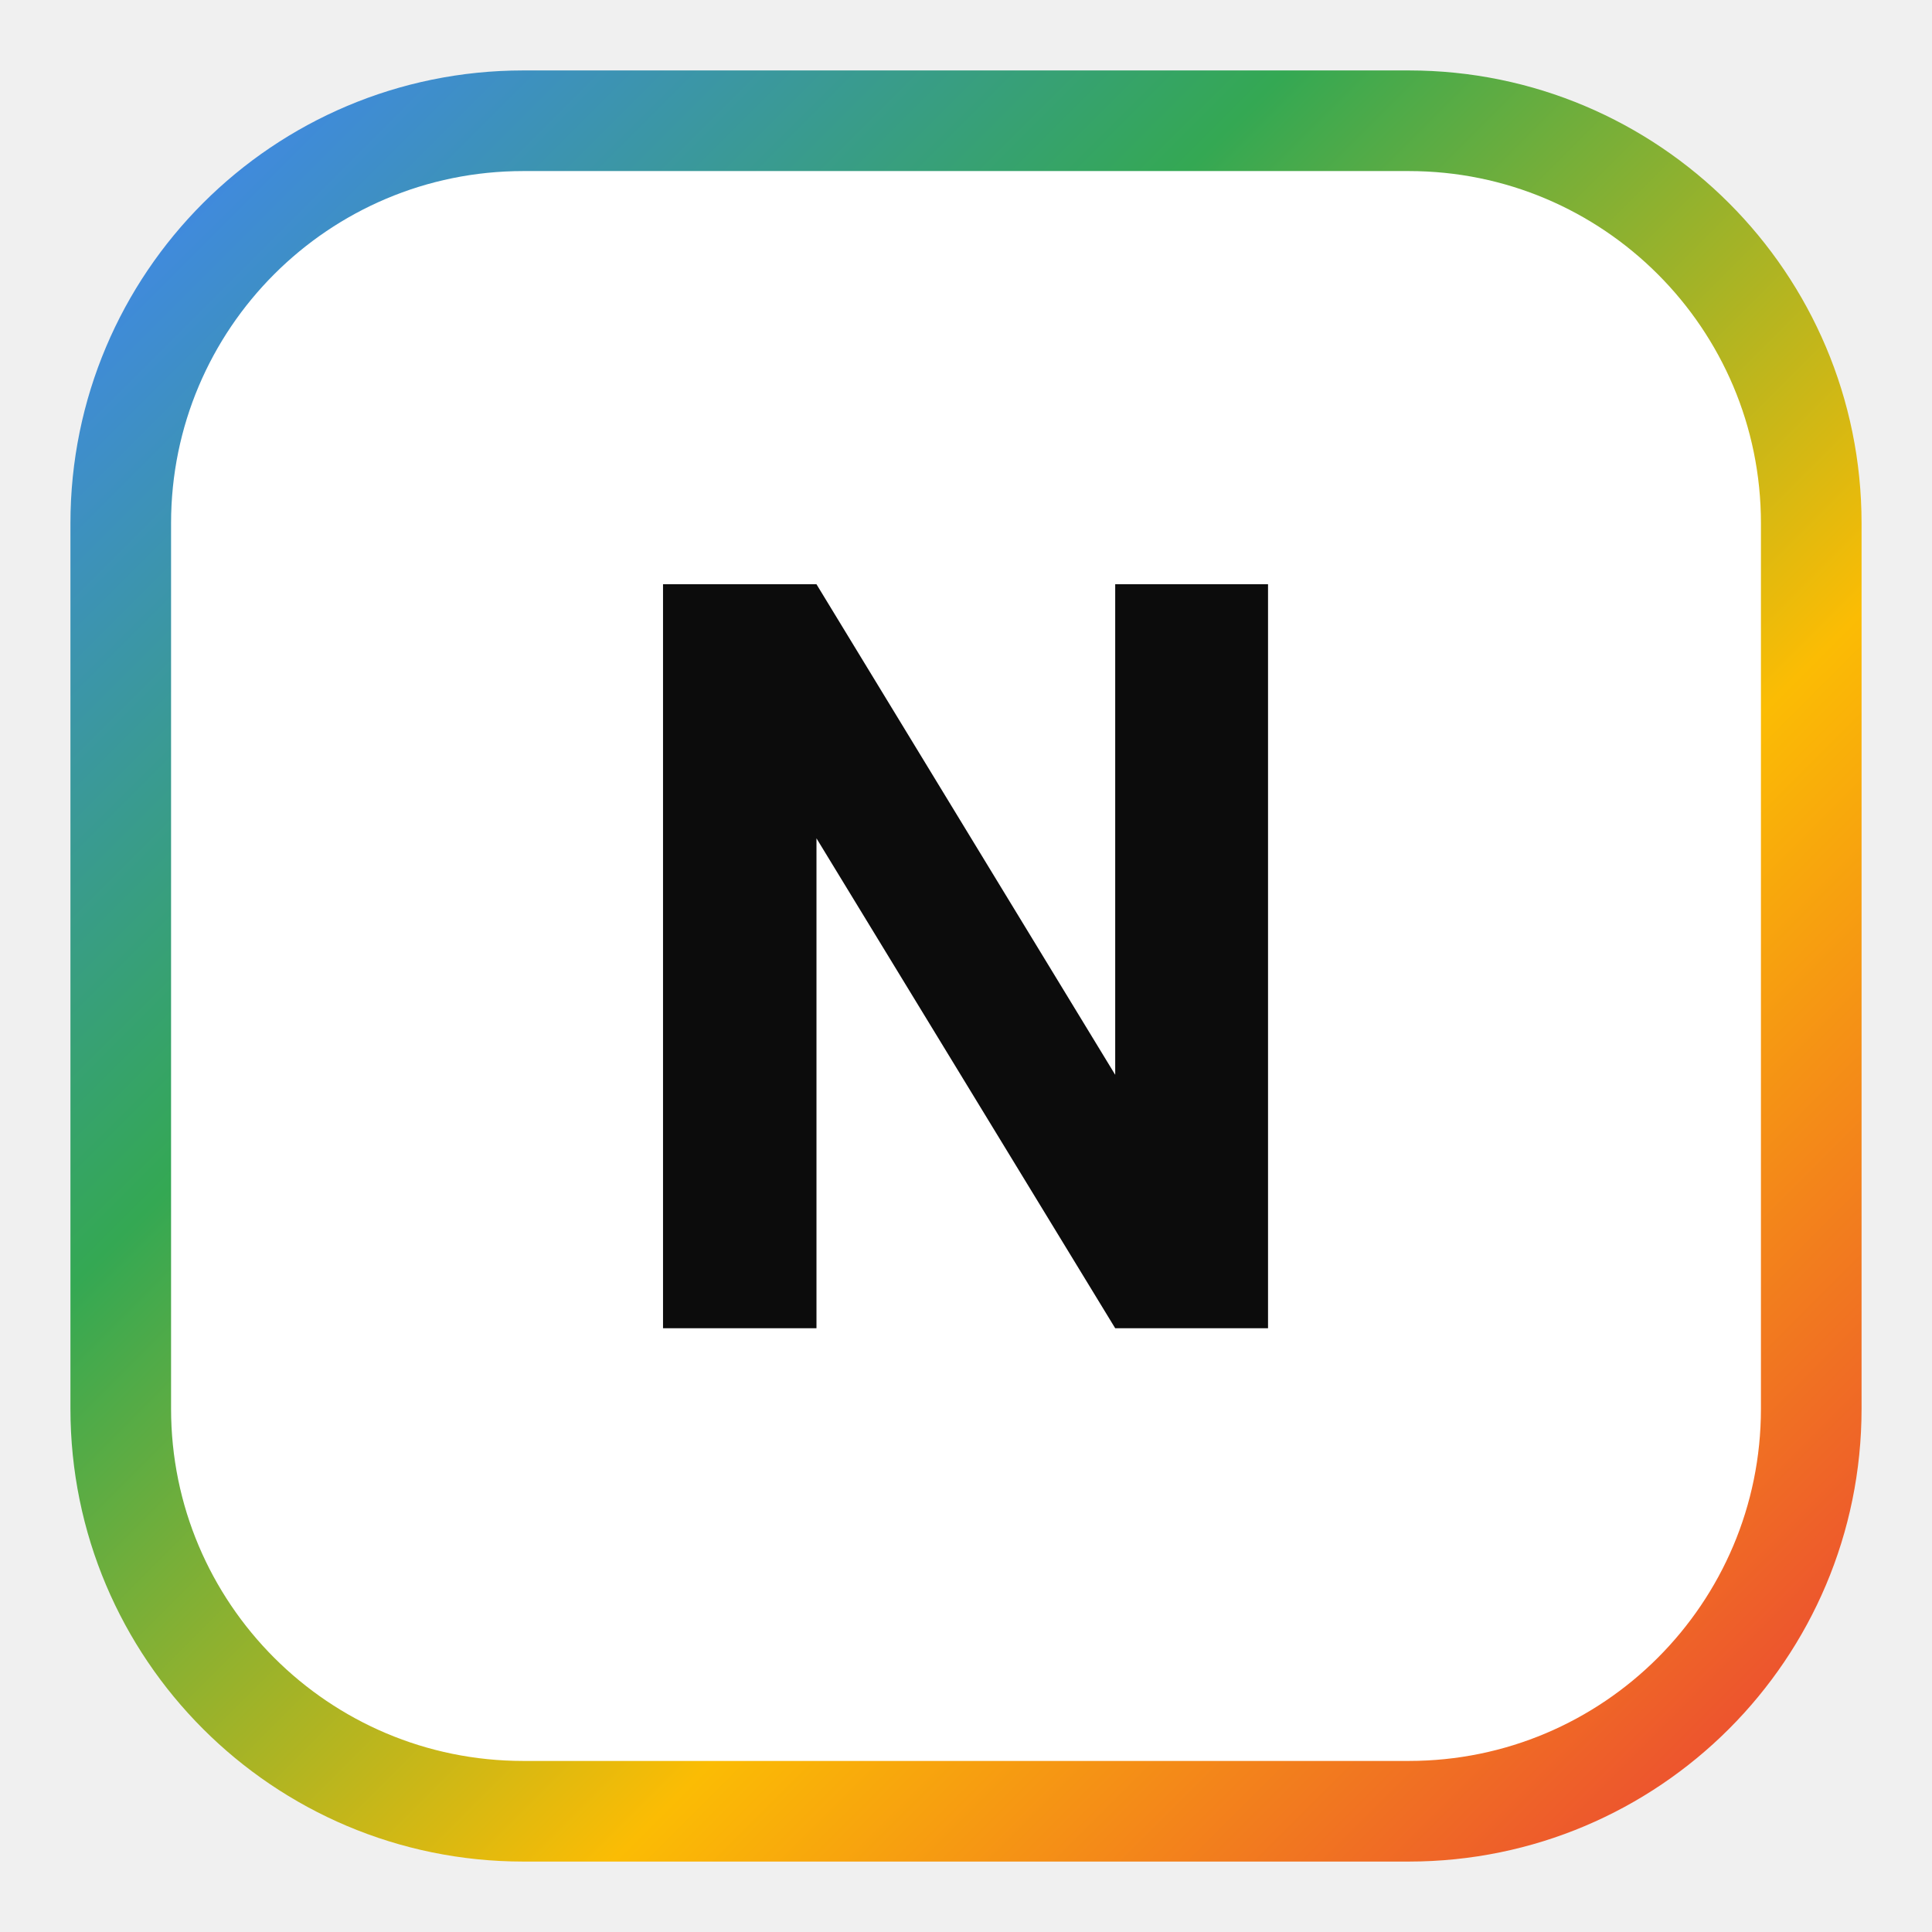
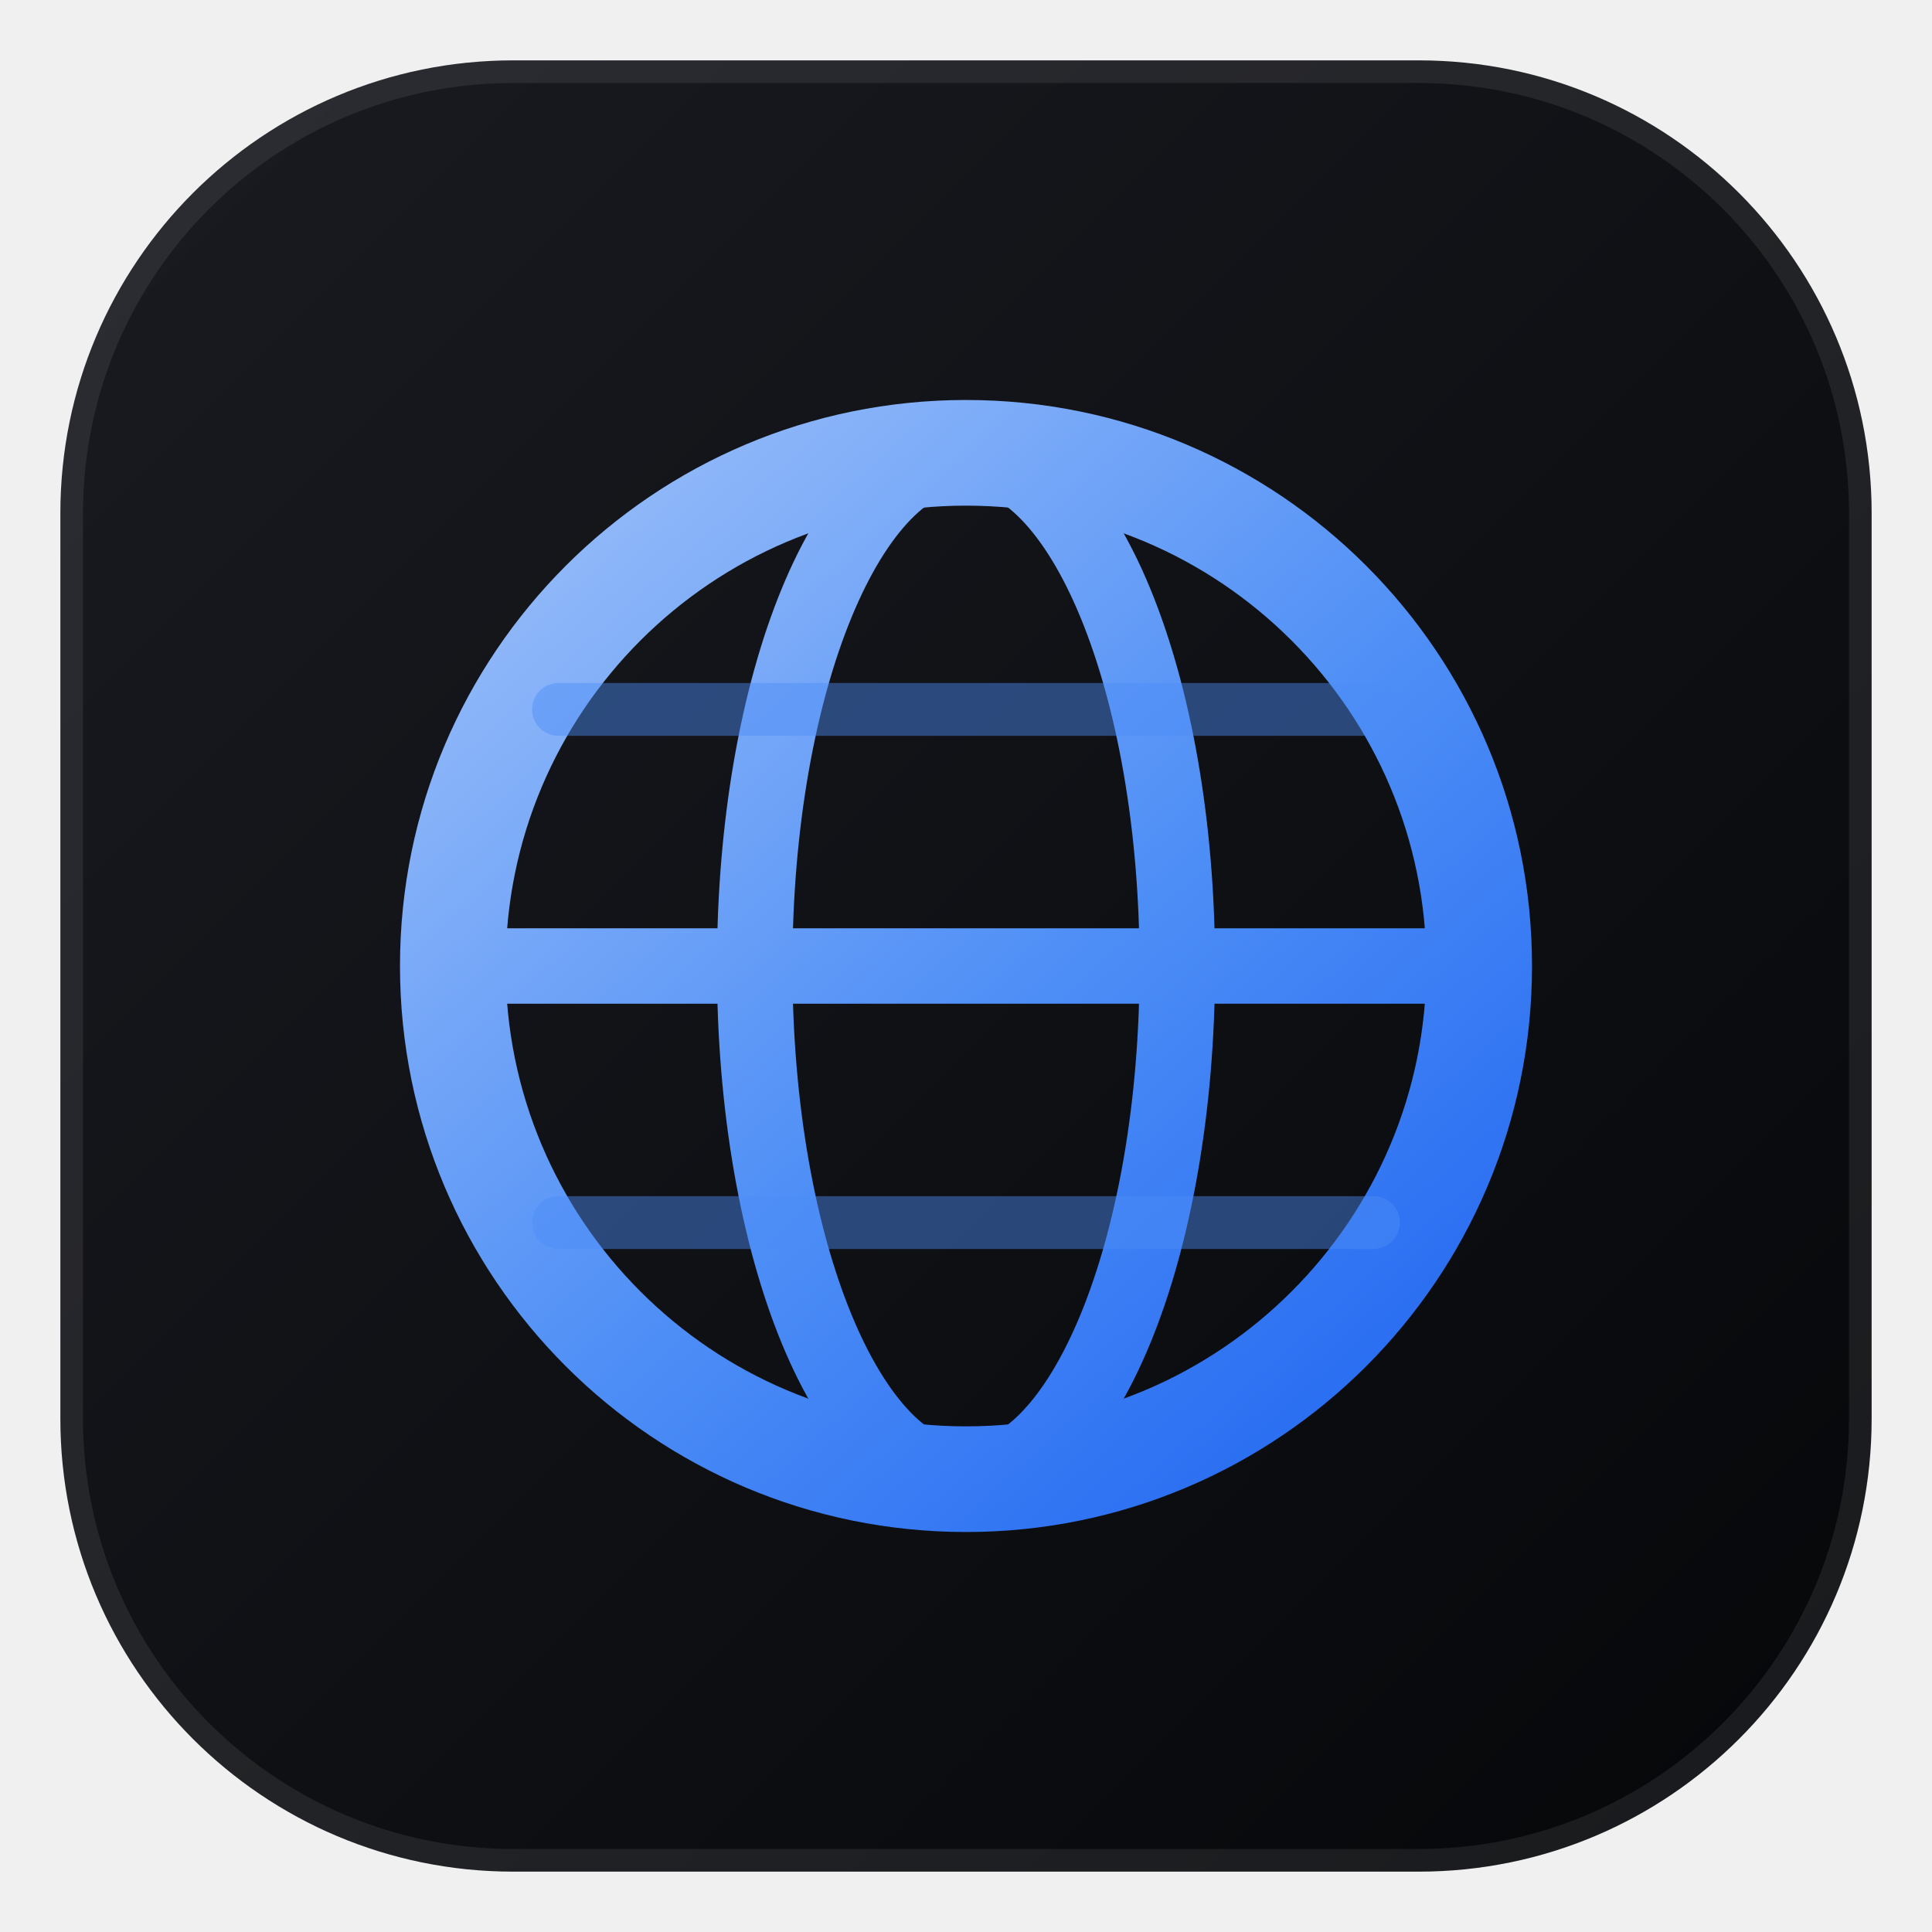
- <svg xmlns="http://www.w3.org/2000/svg" viewBox="0 0 48 48" fill="none">
-   <rect x="3" y="3" width="42" height="42" rx="10" fill="#ffffff" stroke="url(#rainbow)" stroke-width="2.5" />
-   <text x="24" y="33" text-anchor="middle" fill="#0c0c0c" font-family="Segoe UI, Roboto, Arial, sans-serif" font-size="26" font-weight="600">N</text>
+ <svg xmlns="http://www.w3.org/2000/svg" viewBox="0 0 128 128" fill="none">
  <defs>
-     <linearGradient id="rainbow" x1="3" y1="3" x2="45" y2="45" gradientUnits="userSpaceOnUse">
-       <stop stop-color="#4285F4" />
-       <stop offset="0.33" stop-color="#34A853" />
-       <stop offset="0.66" stop-color="#FBBC04" />
-       <stop offset="1" stop-color="#EA4335" />
+     <linearGradient id="atlasBg" x1="0" y1="0" x2="128" y2="128" gradientUnits="userSpaceOnUse">
+       <stop stop-color="#1a1c22" />
+       <stop offset="1" stop-color="#050608" />
+     </linearGradient>
+     <linearGradient id="atlasBlue" x1="28" y1="24" x2="100" y2="104" gradientUnits="userSpaceOnUse">
+       <stop stop-color="#a8c7fa" />
+       <stop offset="0.55" stop-color="#4c8df6" />
+       <stop offset="1" stop-color="#1a5ff0" />
    </linearGradient>
  </defs>
+   <rect x="4" y="4" width="120" height="120" rx="30" fill="url(#atlasBg)" />
+   <rect x="4.75" y="4.75" width="118.5" height="118.5" rx="29.25" stroke="#ffffff" stroke-opacity="0.08" stroke-width="1.5" />
+   <circle cx="64" cy="64" r="34" stroke="url(#atlasBlue)" stroke-width="7" />
+   <ellipse cx="64" cy="64" rx="14" ry="34" stroke="url(#atlasBlue)" stroke-width="5" />
+   <path d="M31 64h66" stroke="url(#atlasBlue)" stroke-width="5" stroke-linecap="round" />
+   <path d="M37 47h54M37 81h54" stroke="#4c8df6" stroke-opacity="0.45" stroke-width="3.5" stroke-linecap="round" />
</svg>
